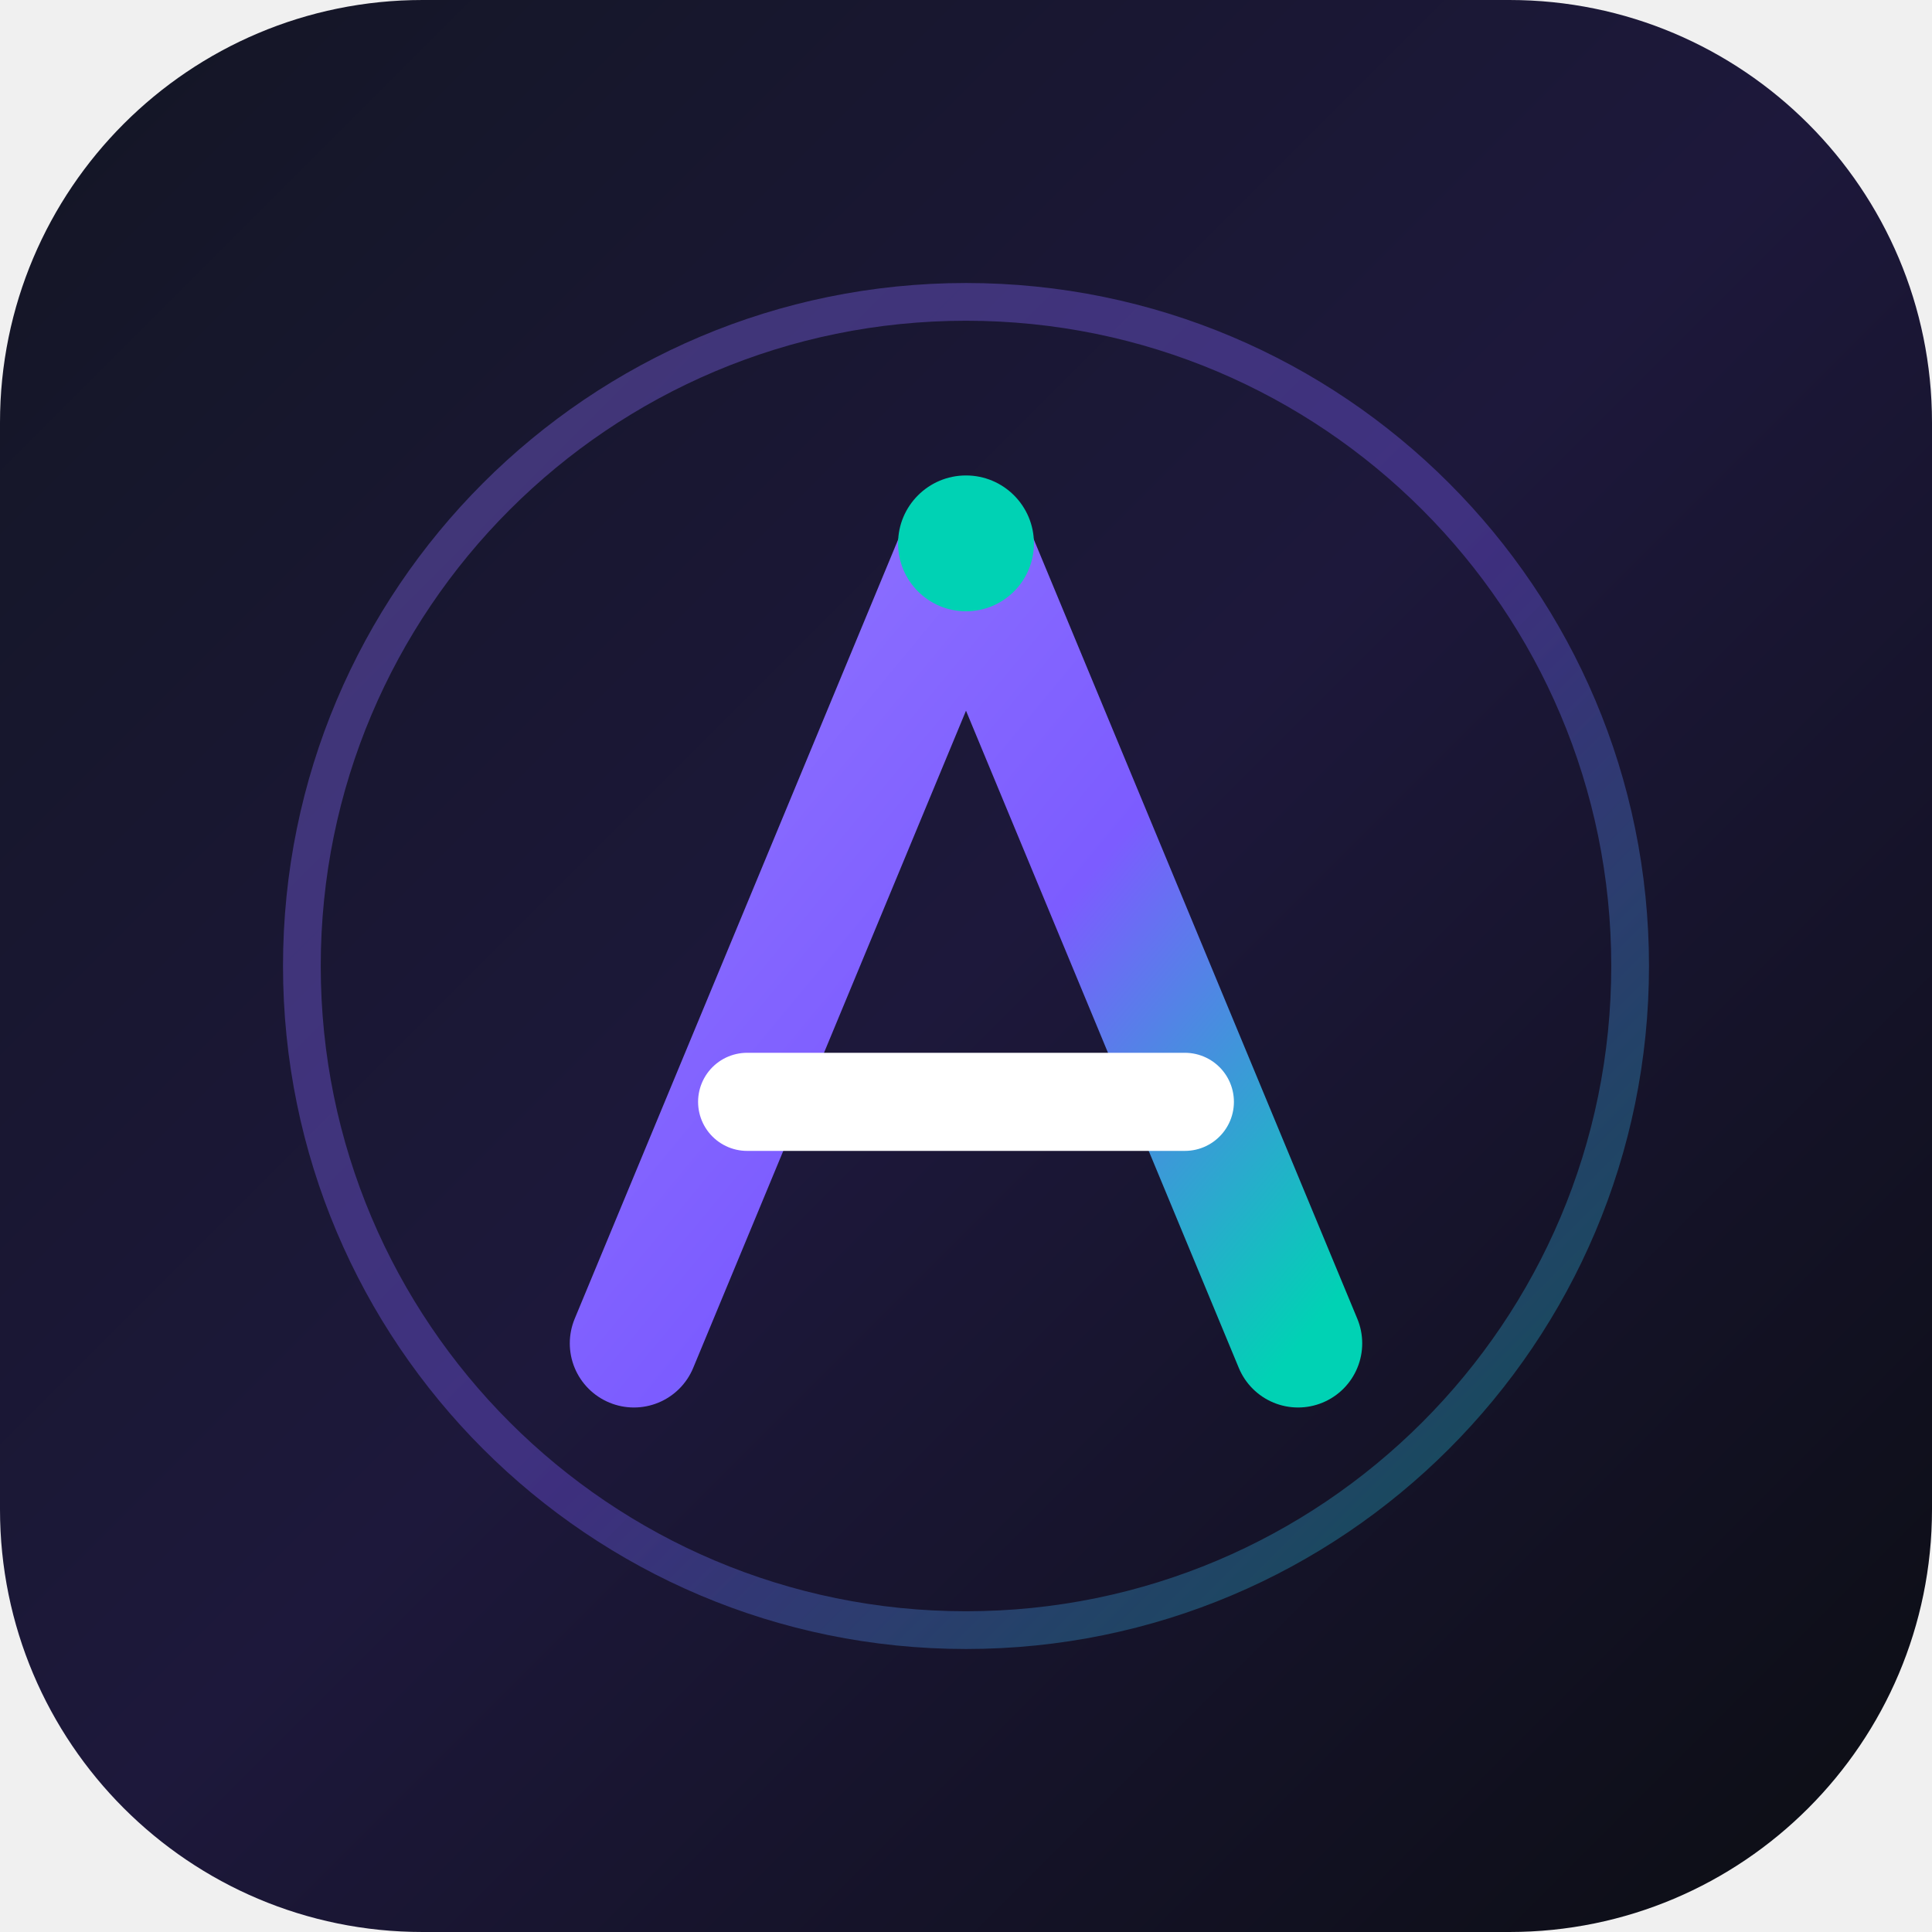
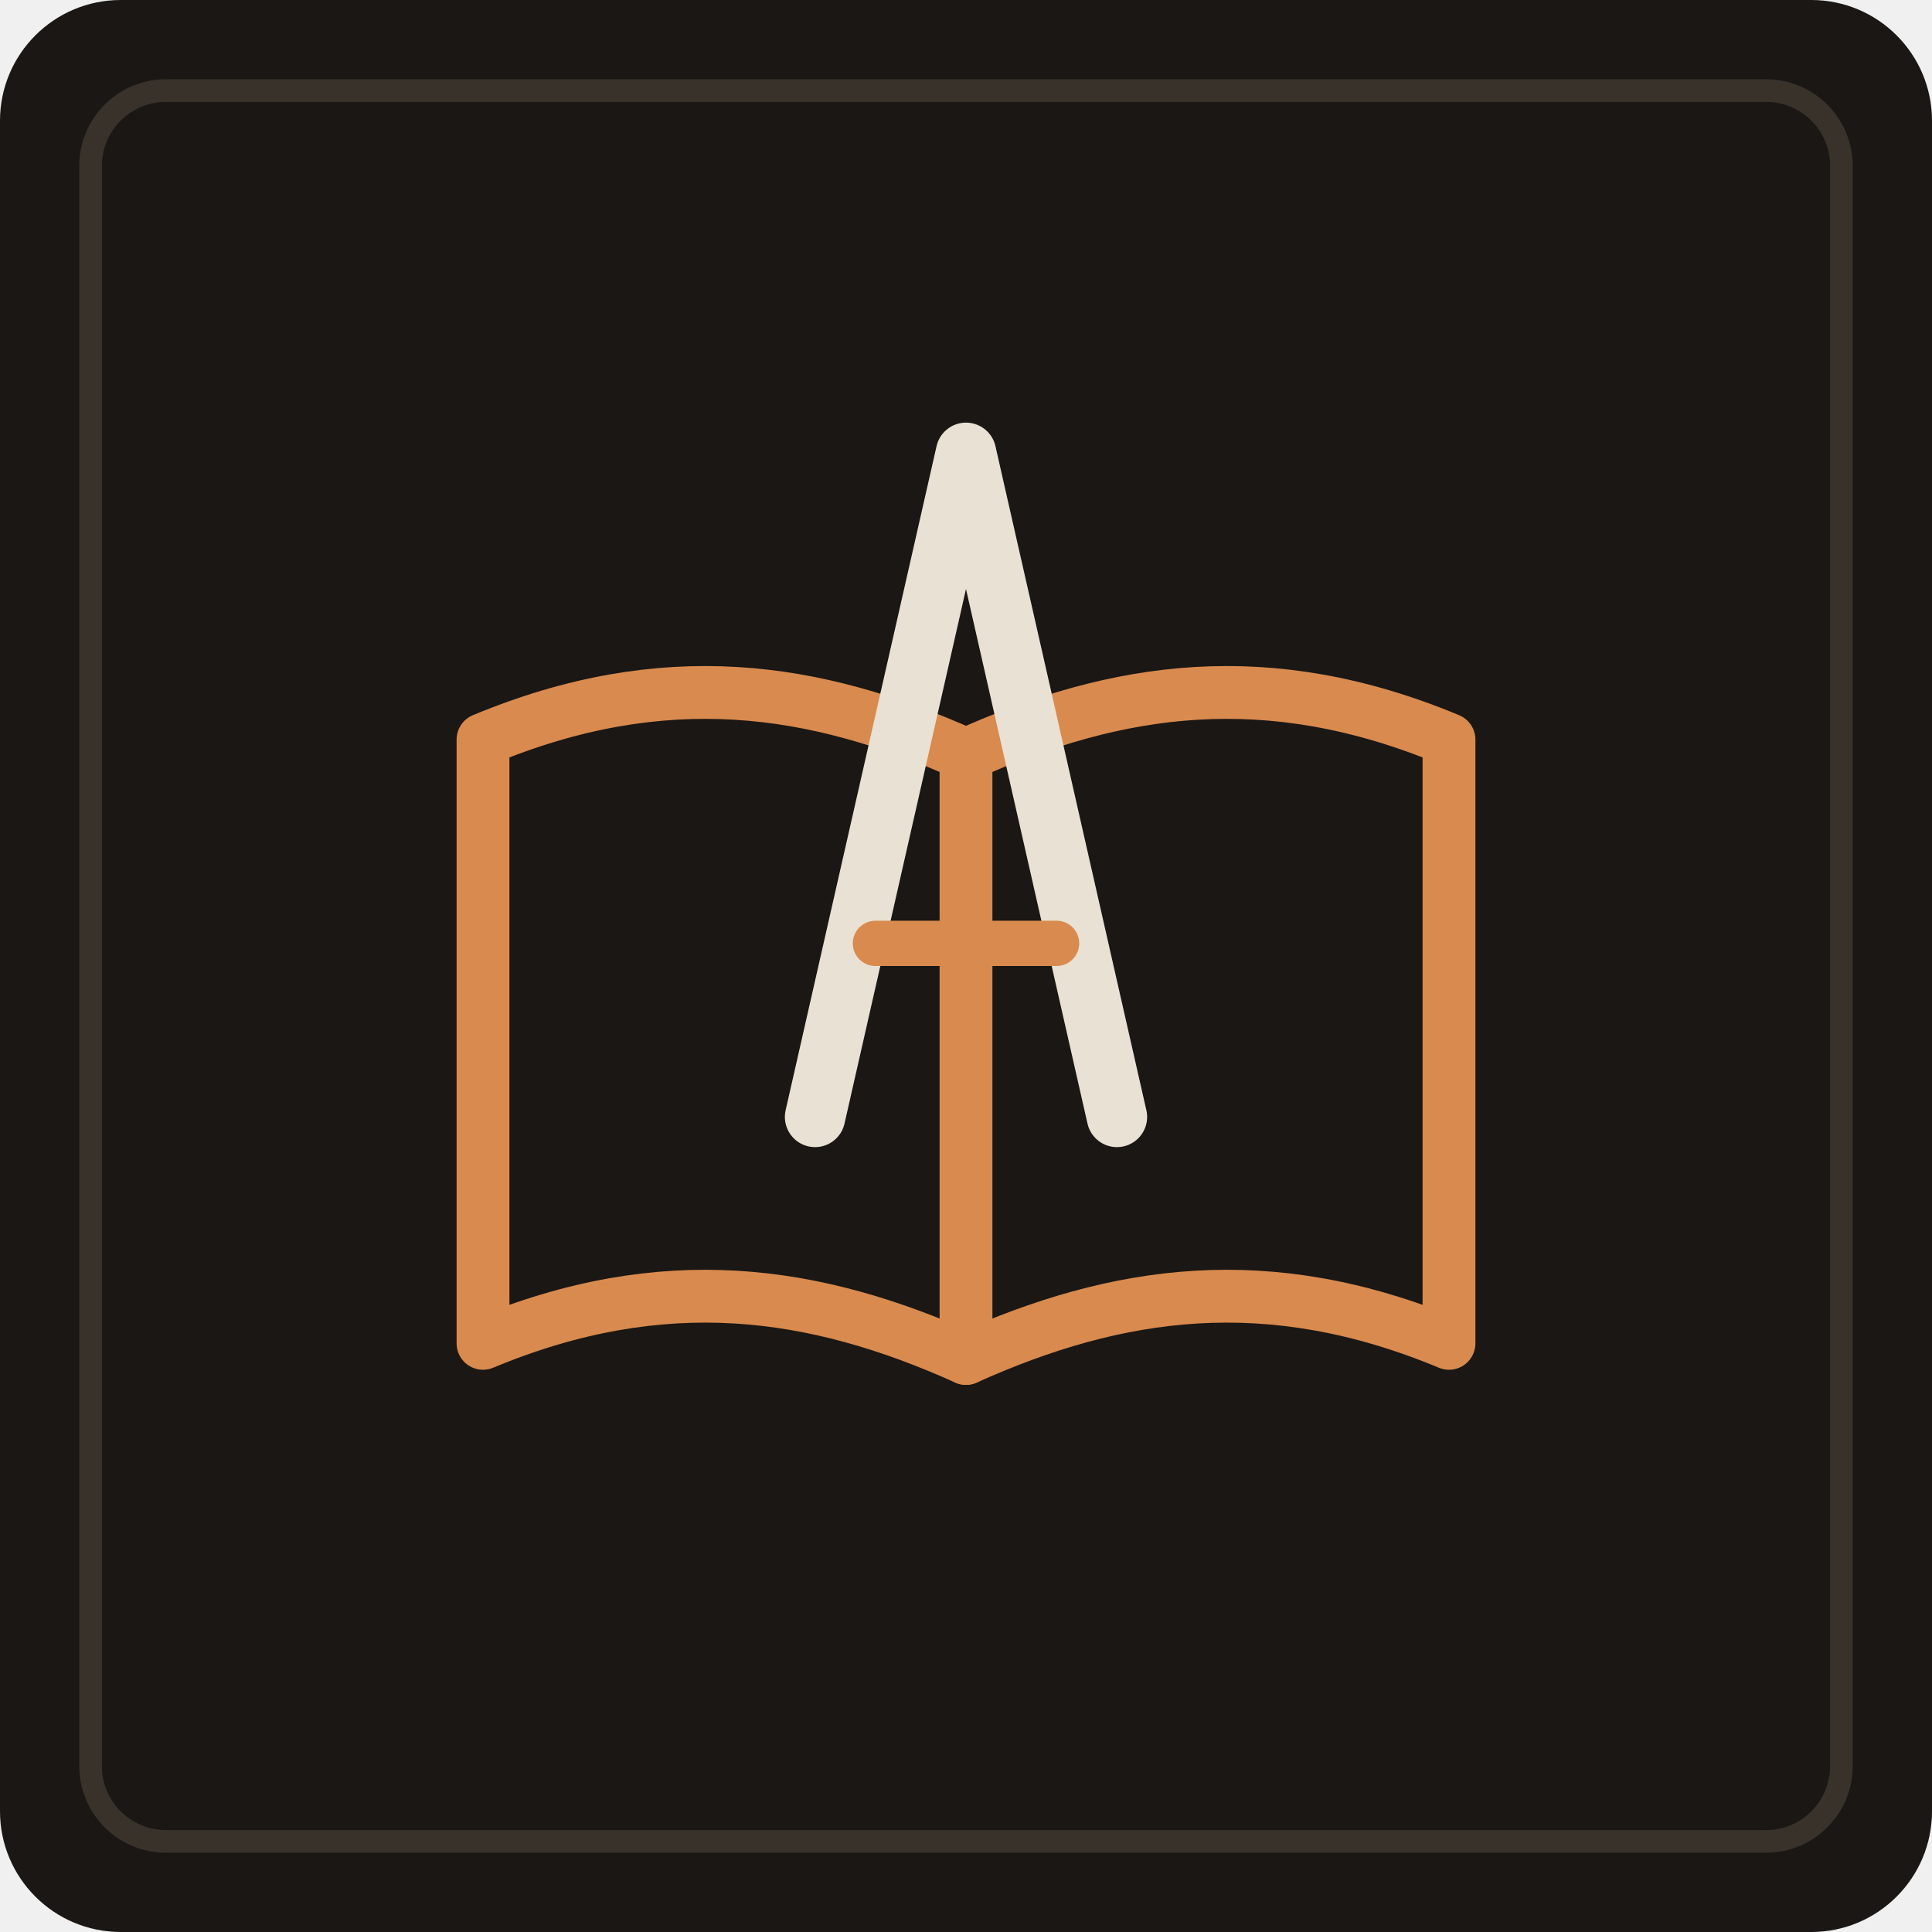
<svg xmlns="http://www.w3.org/2000/svg" viewBox="0 0 512 512" width="100%" height="100%">
-   <defs>
-     <linearGradient id="bgGrad" x1="0%" y1="0%" x2="100%" y2="100%">
-       <stop offset="0%" stop-color="#131624" />
-       <stop offset="50%" stop-color="#1d183b" />
-       <stop offset="100%" stop-color="#0b0d12" />
-     </linearGradient>
-     <linearGradient id="accentGrad" x1="0%" y1="0%" x2="100%" y2="100%">
-       <stop offset="0%" stop-color="#9175ff" />
-       <stop offset="55%" stop-color="#7c5cff" />
-       <stop offset="100%" stop-color="#00d2b4" />
-     </linearGradient>
-   </defs>
-   <rect width="512" height="512" rx="112" fill="url(#bgGrad)" />
-   <circle cx="256" cy="256" r="176" fill="none" stroke="url(#accentGrad)" stroke-width="10" stroke-opacity="0.35" />
-   <path d="M168 356 L256 144 L344 356" fill="none" stroke="url(#accentGrad)" stroke-width="34" stroke-linecap="round" stroke-linejoin="round" />
-   <path d="M198 292 H314" fill="none" stroke="#ffffff" stroke-width="26" stroke-linecap="round" />
-   <circle cx="256" cy="144" r="18" fill="#00d2b4" />
+   <rect width="512" height="512" rx="32" fill="#1A1714" />
+   <rect x="24" y="24" width="464" height="464" rx="20" fill="none" stroke="#38322B" stroke-width="6" />
+   <path d="M128 356 C176 336 216 342 256 360 C296 342 336 336 384 356 V196 C336 176 296 182 256 200 C216 182 176 176 128 196 Z" fill="none" stroke="#D98A4E" stroke-width="14" stroke-linejoin="round" />
+   <line x1="256" y1="200" x2="256" y2="360" stroke="#D98A4E" stroke-width="14" stroke-linecap="round" />
+   <path d="M216 296 L256 120 L296 296" fill="none" stroke="#E9E1D3" stroke-width="16" stroke-linecap="round" stroke-linejoin="round" />
+   <line x1="232" y1="250" x2="280" y2="250" stroke="#D98A4E" stroke-width="12" stroke-linecap="round" />
</svg>
